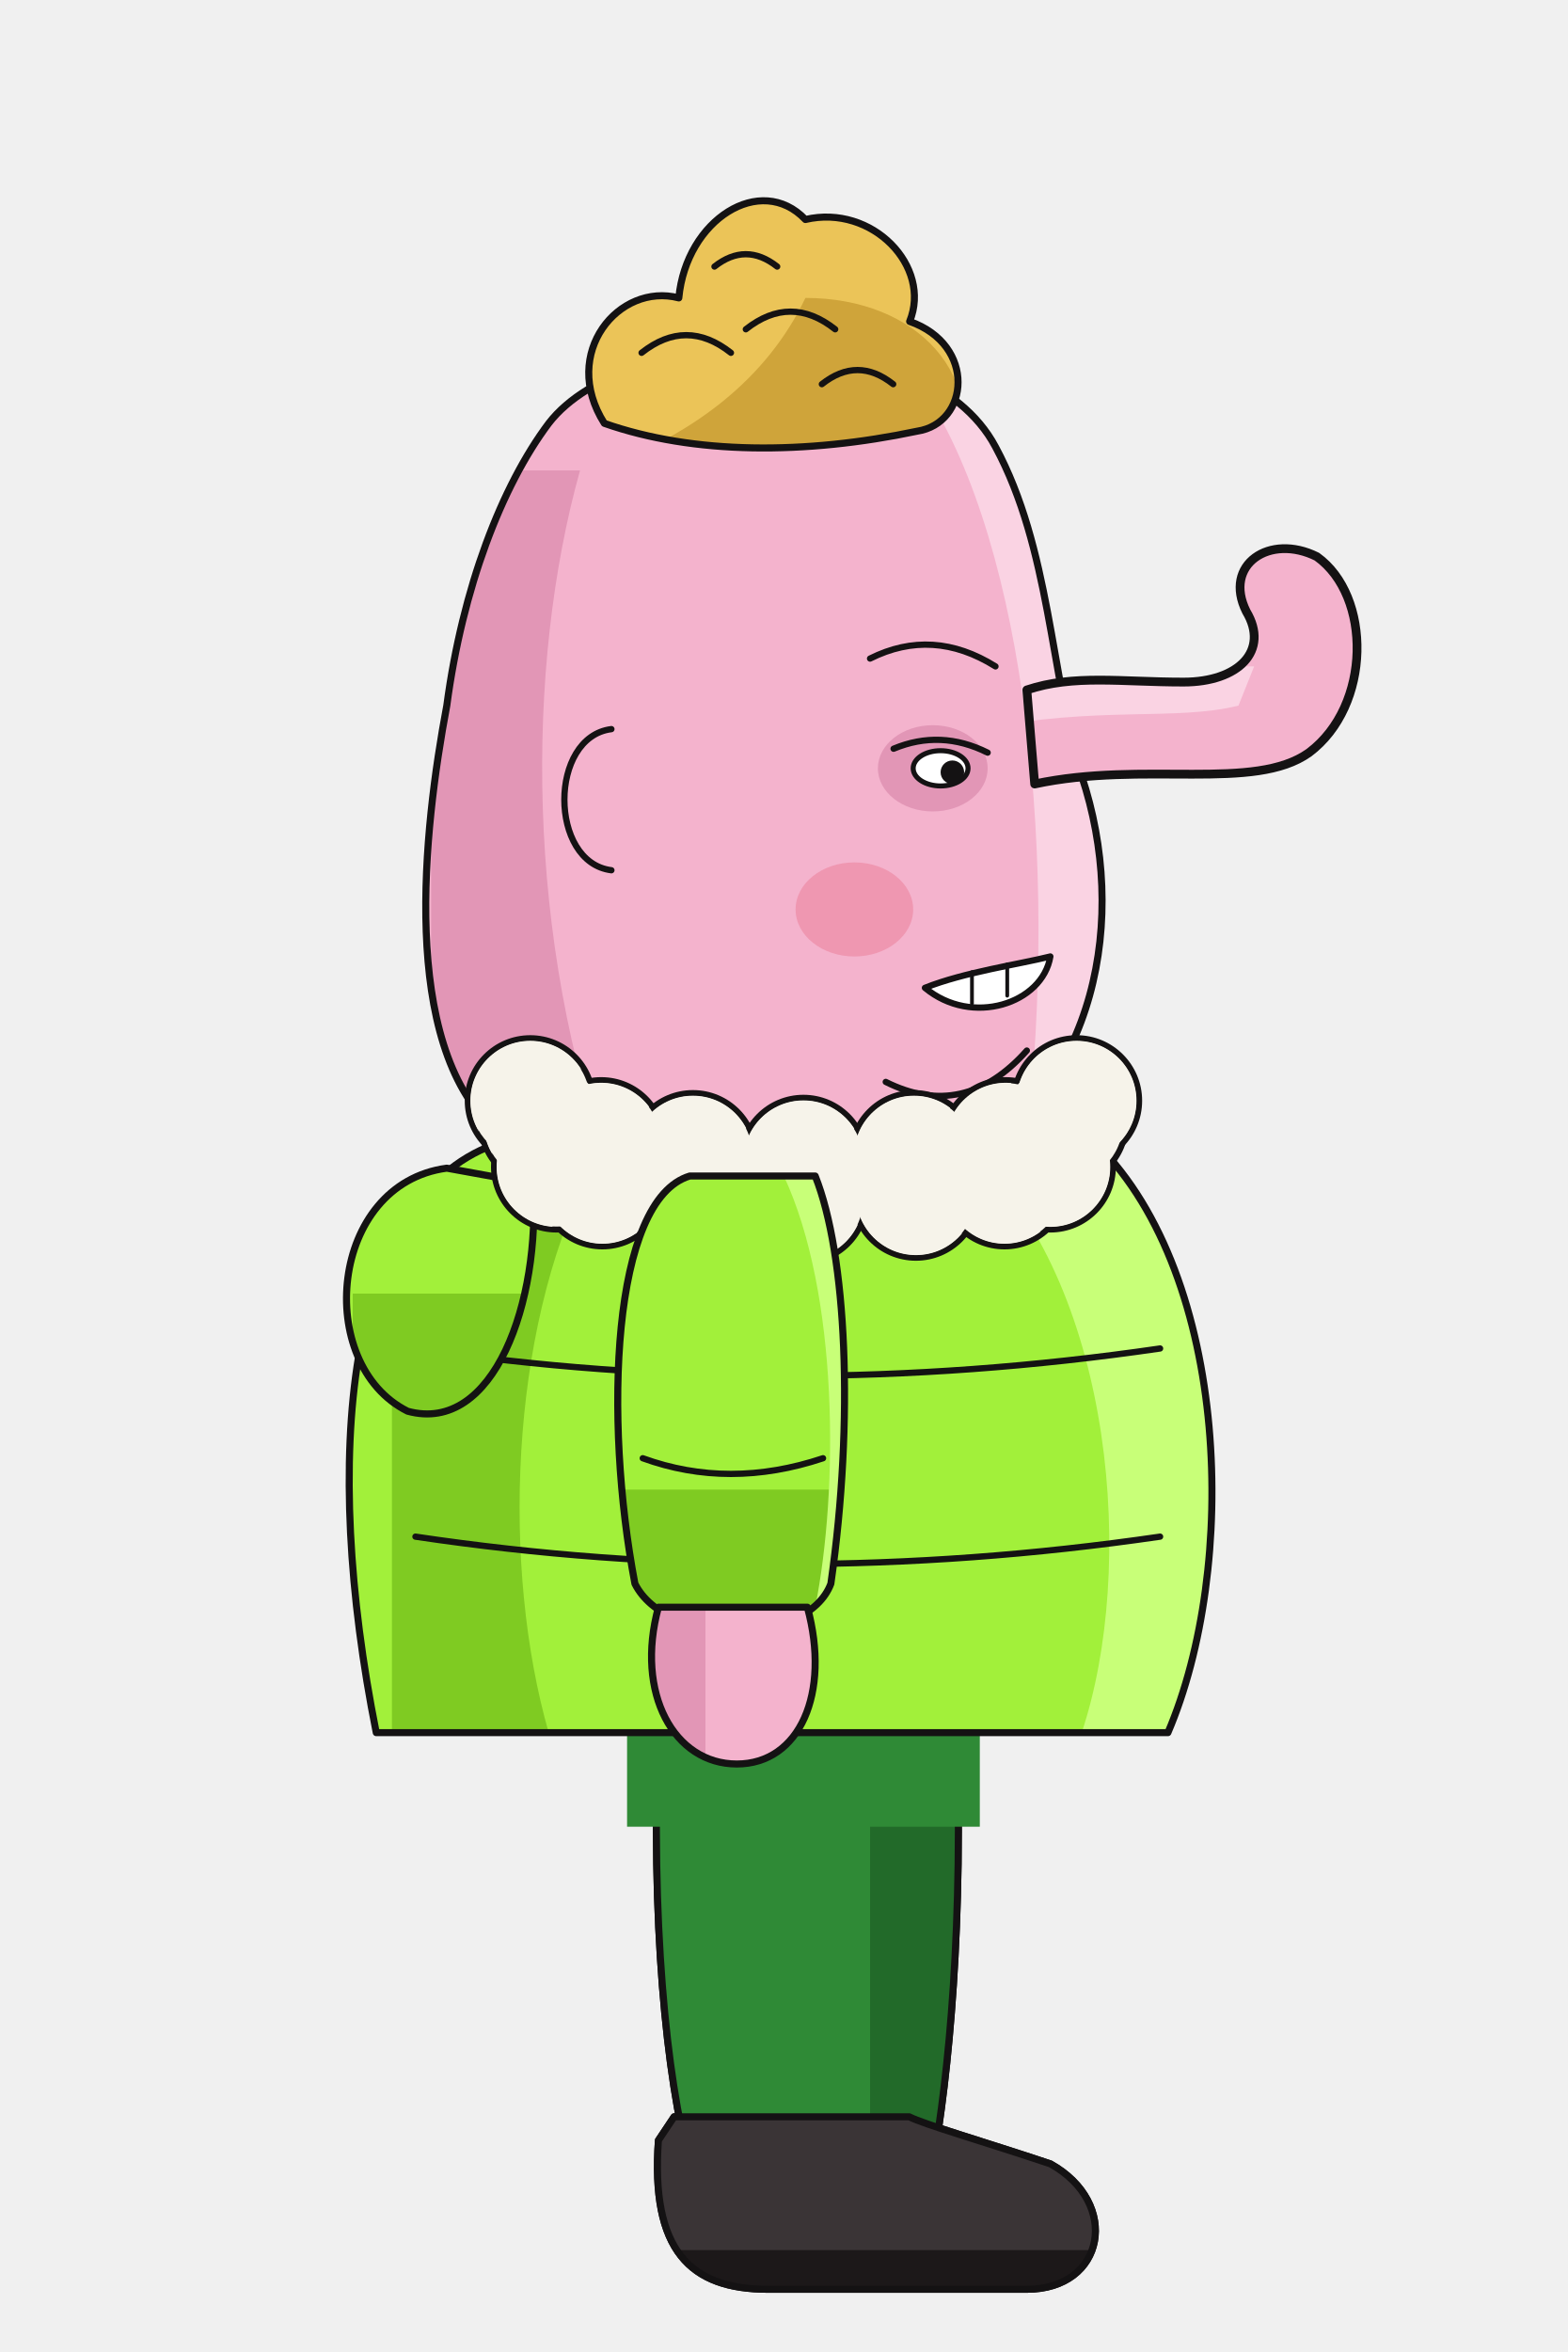
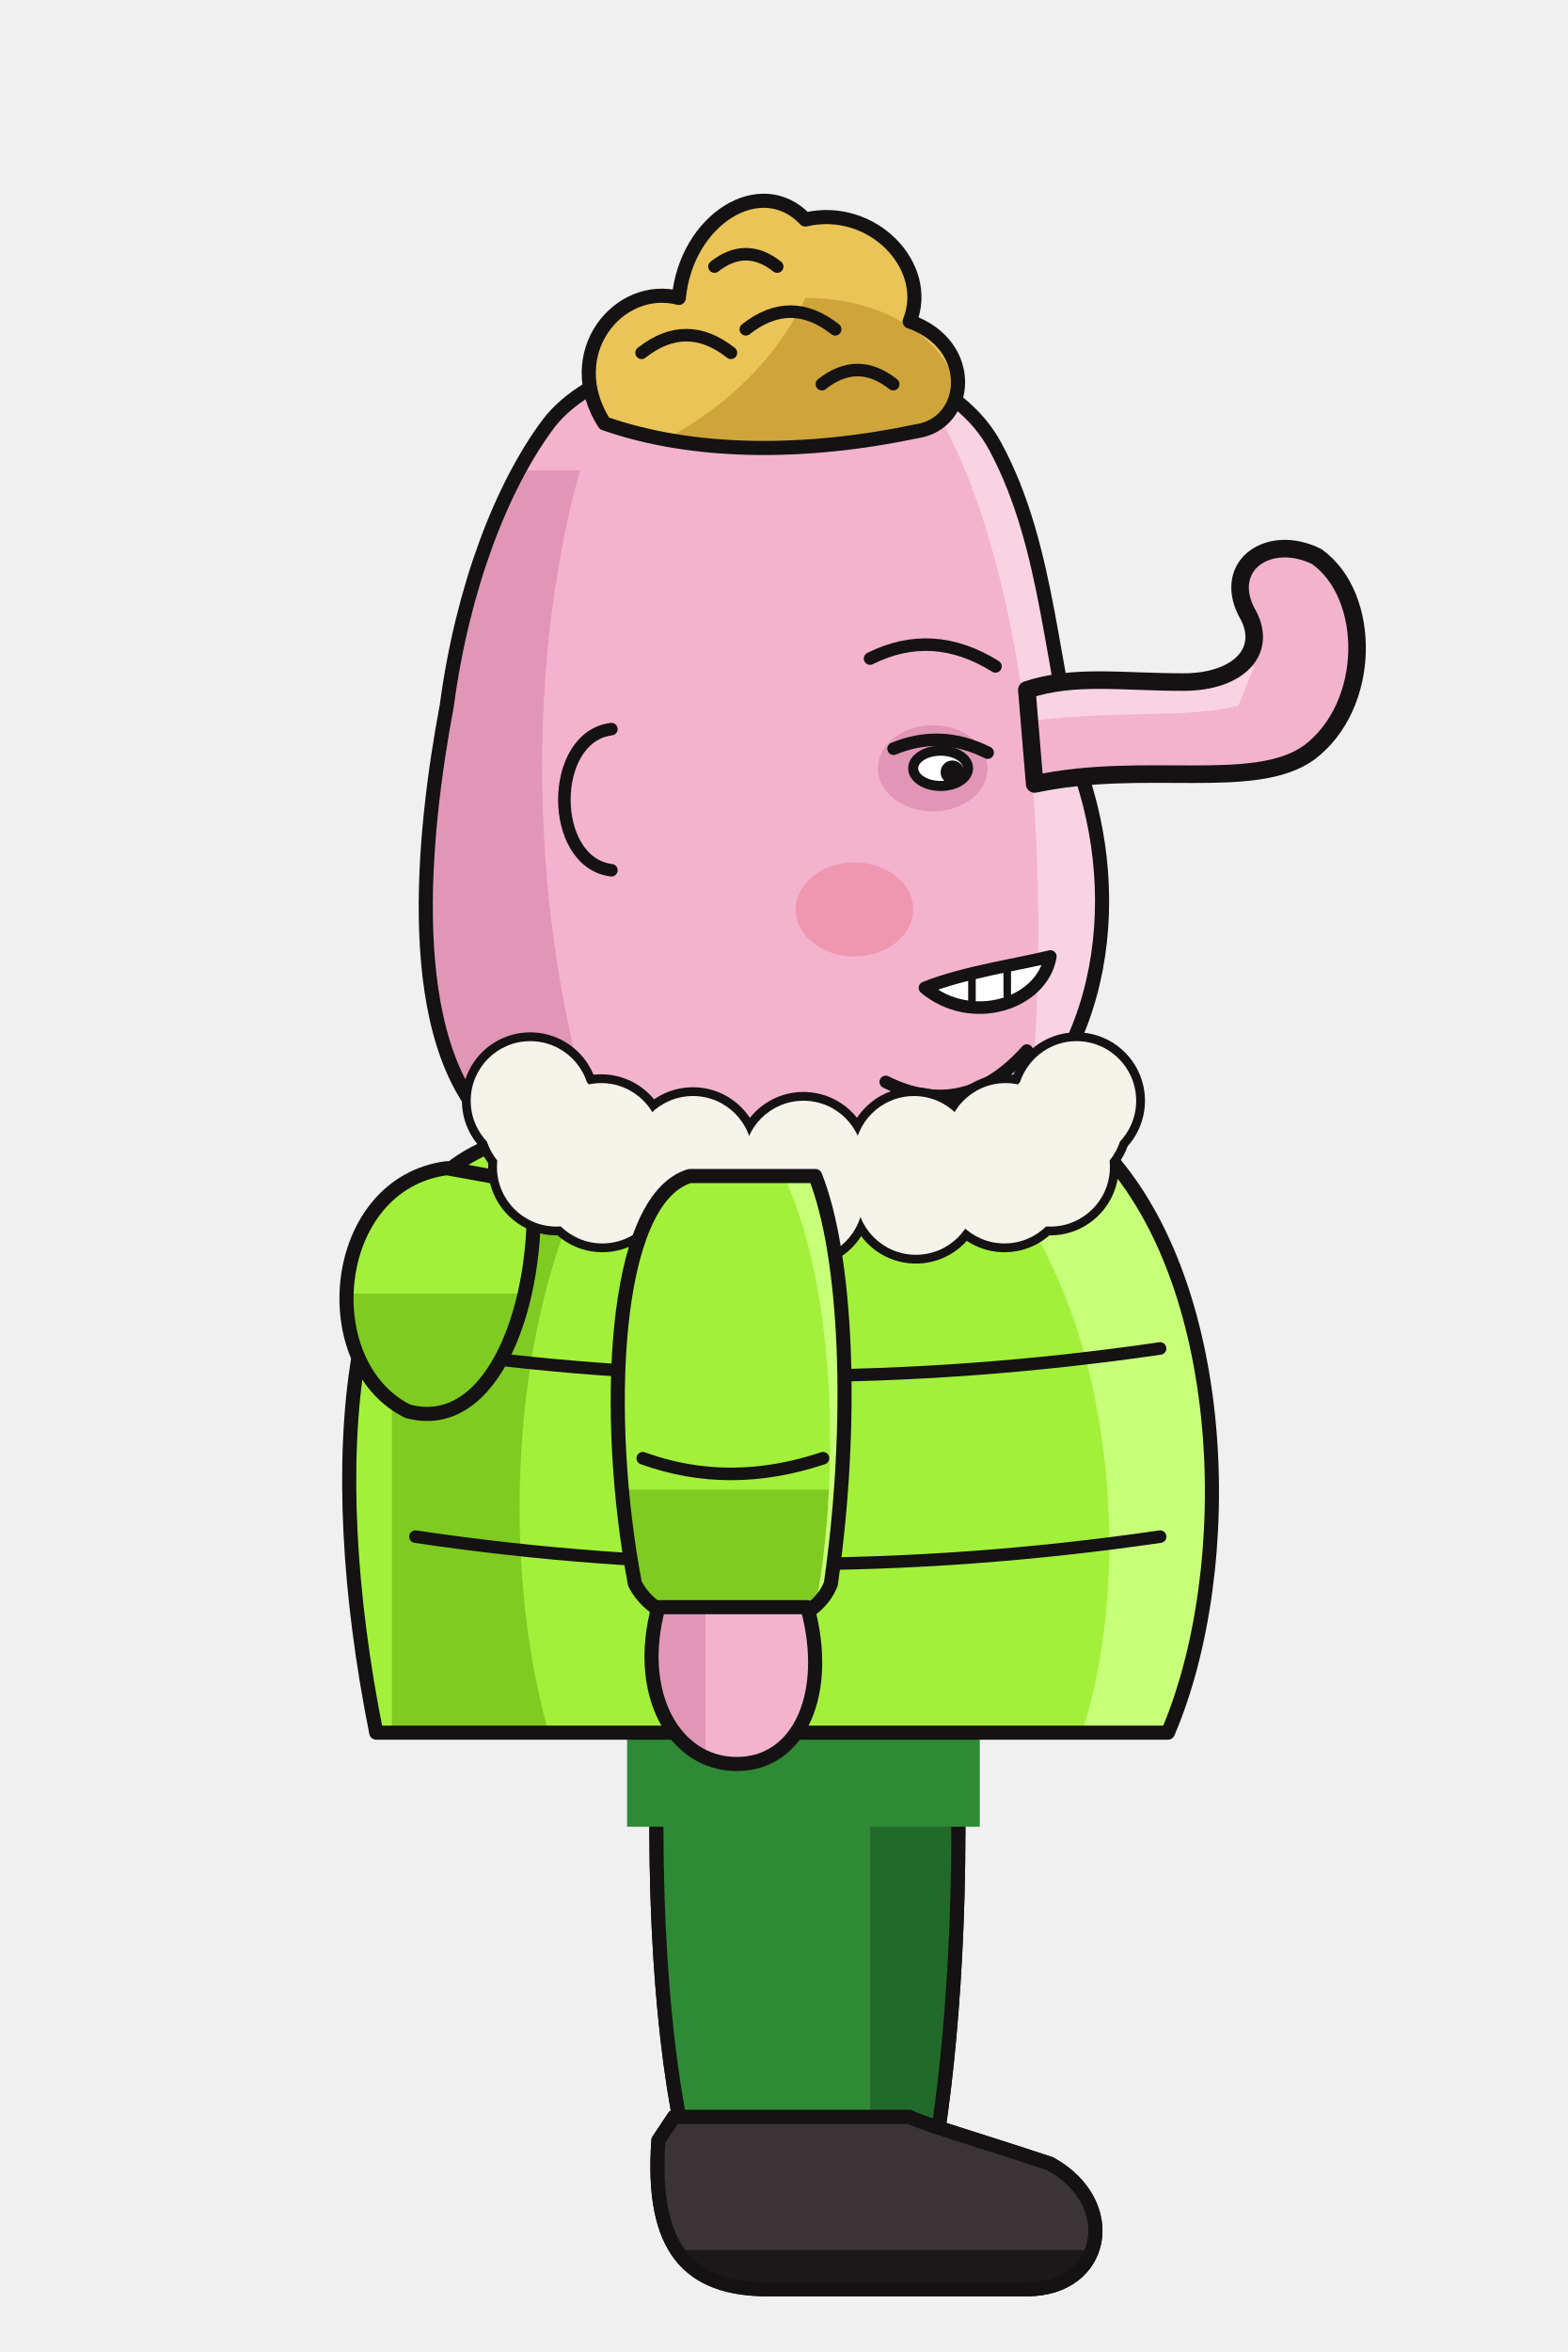
<svg xmlns="http://www.w3.org/2000/svg" width="800" height="1200" viewBox="0 0 400 600">
  <defs>
    <clipPath id="c1">
      <path d="M168,440 L244,440 C246,490 242,530 238,552 L176,552 C170,530 166,490 168,440 Z" />
    </clipPath>
    <clipPath id="c2">
      <path d="M168,546 C166,574 176,584 196,584 L262,584 C282,584 286,562 268,552 C250,546 236,542 232,540 L172,540 Z" />
    </clipPath>
    <clipPath id="c3">
      <path d="M168,440 L244,440 C246,490 242,530 238,552 L176,552 C170,530 166,490 168,440 Z" />
    </clipPath>
    <clipPath id="c4">
      <path d="M168,546 C166,574 176,584 196,584 L262,584 C282,584 286,562 268,552 C250,546 236,542 232,540 L172,540 Z" />
    </clipPath>
    <clipPath id="c5">
      <path d="M126,292 C88,306 82,372 96,442 L298,442 C316,400 314,326 280,292 C246,278 160,278 126,292 Z" />
    </clipPath>
    <clipPath id="c6">
      <path d="M114,298 C84,302 80,348 104,360 C126,366 138,332 136,302 Z" />
    </clipPath>
    <clipPath id="c7">
      <path d="M140,108 C160,82 236,80 254,114 C268,140 268,172 276,198 C288,234 280,278 244,298 C210,310 150,308 126,288 C102,266 108,212 114,180 C118,150 128,124 140,108 Z" />
    </clipPath>
    <clipPath id="c8">
      <path d="M264,200 C292,194 320,202 334,192 C350,180 350,152 336,142 C324,136 312,144 318,156 C324,166 316,174 302,174 C286,174 274,172 262,176 Z" />
    </clipPath>
    <clipPath id="c9">
      <path d="M154.2,108 C142.8,90 158.0,72 173.2,76 C175.1,56 194.1,44 205.5,56 C222.6,52 237.8,68 232.1,82 C249.2,88 247.3,108 234.0,110 C205.5,116 177.0,116 154.2,108 Z" />
    </clipPath>
    <clipPath id="c10">
      <path d="M176,300 C156,306 154,362 162,404 C170,420 206,420 212,404 C218,362 216,320 208,300 Z" />
    </clipPath>
    <clipPath id="c11">
      <path d="M168,410 C162,432 172,450 188,450 C204,450 212,432 206,410 Z" />
    </clipPath>
  </defs>
  <g transform="rotate(-0.0 205 448)">
    <path d="M168,440 L244,440 C246,490 242,530 238,552 L176,552 C170,530 166,490 168,440 Z" fill="#226A29" />
    <g clip-path="url(#c1)">
      <path d="M222,430 L260,430 L260,560 L222,560 Z" fill="#1B5521" />
    </g>
-     <path d="M168,440 L244,440 C246,490 242,530 238,552 L176,552 C170,530 166,490 168,440 Z" fill="none" stroke="#141213" stroke-width="1.8" stroke-linejoin="round" stroke-linecap="round" />
+     <path d="M168,440 L244,440 C246,490 242,530 238,552 L176,552 C170,530 166,490 168,440 Z" fill="none" stroke="#141213" stroke-width="3.6" stroke-linejoin="round" stroke-linecap="round" />
    <path d="M168,546 C166,574 176,584 196,584 L262,584 C282,584 286,562 268,552 C250,546 236,542 232,540 L172,540 Z" fill="#3A3436" />
    <g clip-path="url(#c2)">
      <path d="M150,574 L300,574 L300,600 L150,600 Z" fill="#1C1819" />
    </g>
-     <path d="M168,546 C166,574 176,584 196,584 L262,584 C282,584 286,562 268,552 C250,546 236,542 232,540 L172,540 Z" fill="none" stroke="#141213" stroke-width="1.8" stroke-linejoin="round" stroke-linecap="round" />
+     <path d="M168,546 C166,574 176,584 196,584 L262,584 C282,584 286,562 268,552 C250,546 236,542 232,540 L172,540 Z" fill="none" stroke="#141213" stroke-width="3.6" stroke-linejoin="round" stroke-linecap="round" />
  </g>
  <g transform="rotate(0.0 205 448)">
    <path d="M168,440 L244,440 C246,490 242,530 238,552 L176,552 C170,530 166,490 168,440 Z" fill="#2F8A36" />
    <g clip-path="url(#c3)">
      <path d="M222,430 L260,430 L260,560 L222,560 Z" fill="#226A29" />
    </g>
-     <path d="M168,440 L244,440 C246,490 242,530 238,552 L176,552 C170,530 166,490 168,440 Z" fill="none" stroke="#141213" stroke-width="1.8" stroke-linejoin="round" stroke-linecap="round" />
+     <path d="M168,440 L244,440 C246,490 242,530 238,552 L176,552 C170,530 166,490 168,440 Z" fill="none" stroke="#141213" stroke-width="3.6" stroke-linejoin="round" stroke-linecap="round" />
    <path d="M168,546 C166,574 176,584 196,584 L262,584 C282,584 286,562 268,552 C250,546 236,542 232,540 L172,540 Z" fill="#3A3436" />
    <g clip-path="url(#c4)">
      <path d="M150,574 L300,574 L300,600 L150,600 Z" fill="#1C1819" />
    </g>
-     <path d="M168,546 C166,574 176,584 196,584 L262,584 C282,584 286,562 268,552 C250,546 236,542 232,540 L172,540 Z" fill="none" stroke="#141213" stroke-width="1.8" stroke-linejoin="round" stroke-linecap="round" />
+     <path d="M168,546 C166,574 176,584 196,584 L262,584 C282,584 286,562 268,552 C250,546 236,542 232,540 L172,540 Z" fill="none" stroke="#141213" stroke-width="3.6" stroke-linejoin="round" stroke-linecap="round" />
  </g>
  <path d="M160,436 L250,436 L250,466 L160,466 Z" fill="#2F8A36" />
  <g transform="translate(0,0.0)">
    <path d="M126,292 C88,306 82,372 96,442 L298,442 C316,400 314,326 280,292 C246,278 160,278 126,292 Z" fill="#A2F03A" />
    <g clip-path="url(#c5)">
      <path d="M100,300 L150,300 C130,340 128,400 140,442 L100,442 Z" fill="#7FCB22" />
    </g>
    <g clip-path="url(#c5)">
      <path d="M250,296 C284,330 290,400 276,442 L310,442 L310,290 Z" fill="#C8FF78" />
    </g>
-     <path d="M126,292 C88,306 82,372 96,442 L298,442 C316,400 314,326 280,292 C246,278 160,278 126,292 Z" fill="none" stroke="#141213" stroke-width="1.8" stroke-linejoin="round" stroke-linecap="round" />
-     <path d="M106,344 Q200,358 296,344" fill="none" stroke="#141213" stroke-width="1.6" stroke-linejoin="round" stroke-linecap="round" />
-     <path d="M106,392 Q200,406 296,392" fill="none" stroke="#141213" stroke-width="1.6" stroke-linejoin="round" stroke-linecap="round" />
+     <path d="M126,292 C88,306 82,372 96,442 L298,442 C316,400 314,326 280,292 C246,278 160,278 126,292 Z" fill="none" stroke="#141213" stroke-width="3.6" stroke-linejoin="round" stroke-linecap="round" />
+     <path d="M106,344 Q200,358 296,344" fill="none" stroke="#141213" stroke-width="3.2" stroke-linejoin="round" stroke-linecap="round" />
+     <path d="M106,392 Q200,406 296,392" fill="none" stroke="#141213" stroke-width="3.2" stroke-linejoin="round" stroke-linecap="round" />
    <path d="M114,298 C84,302 80,348 104,360 C126,366 138,332 136,302 Z" fill="#A2F03A" />
    <g clip-path="url(#c6)">
      <path d="M90,330 L160,330 L160,370 L90,370 Z" fill="#7FCB22" />
    </g>
-     <path d="M114,298 C84,302 80,348 104,360 C126,366 138,332 136,302 Z" fill="none" stroke="#141213" stroke-width="1.8" stroke-linejoin="round" stroke-linecap="round" />
+     <path d="M114,298 C84,302 80,348 104,360 C126,366 138,332 136,302 Z" fill="none" stroke="#141213" stroke-width="3.6" stroke-linejoin="round" stroke-linecap="round" />
    <path d="M140,108 C160,82 236,80 254,114 C268,140 268,172 276,198 C288,234 280,278 244,298 C210,310 150,308 126,288 C102,266 108,212 114,180 C118,150 128,124 140,108 Z" fill="#F4B3CD" />
    <g clip-path="url(#c7)">
      <path d="M110,120 L148,120 C134,170 134,240 156,300 L110,300 Z" fill="#E296B6" />
    </g>
    <g clip-path="url(#c7)">
      <path d="M236,100 C262,140 270,220 262,290 L300,300 L300,90 Z" fill="#FAD3E3" />
    </g>
-     <path d="M140,108 C160,82 236,80 254,114 C268,140 268,172 276,198 C288,234 280,278 244,298 C210,310 150,308 126,288 C102,266 108,212 114,180 C118,150 128,124 140,108 Z" fill="none" stroke="#141213" stroke-width="1.8" stroke-linejoin="round" stroke-linecap="round" />
-     <path d="M156,186 C140,188 140,220 156,222" fill="#F4B3CD" stroke="#141213" stroke-width="1.6" stroke-linejoin="round" stroke-linecap="round" />
+     <path d="M140,108 C160,82 236,80 254,114 C268,140 268,172 276,198 C288,234 280,278 244,298 C210,310 150,308 126,288 C102,266 108,212 114,180 C118,150 128,124 140,108 Z" fill="none" stroke="#141213" stroke-width="3.6" stroke-linejoin="round" stroke-linecap="round" />
+     <path d="M156,186 C140,188 140,220 156,222" fill="#F4B3CD" stroke="#141213" stroke-width="3.2" stroke-linejoin="round" stroke-linecap="round" />
    <ellipse cx="238.0" cy="196.0" rx="14.0" ry="11.0" fill="#E296B6" />
-     <ellipse cx="240.0" cy="196.0" rx="7.0" ry="4.5" fill="#FFFFFF" stroke="#141213" stroke-width="1.28" />
+     <ellipse cx="240.0" cy="196.0" rx="7.0" ry="4.5" fill="#FFFFFF" stroke="#141213" stroke-width="2.56" />
    <ellipse cx="243.0" cy="197.0" rx="3.0" ry="3.0" fill="#141213" />
-     <path d="M228,191 Q240,186 252,192" fill="none" stroke="#141213" stroke-width="1.6" stroke-linejoin="round" stroke-linecap="round" />
-     <path d="M222,168 Q238,160 254,170" fill="none" stroke="#141213" stroke-width="1.6" stroke-linejoin="round" stroke-linecap="round" />
+     <path d="M228,191 Q240,186 252,192" fill="none" stroke="#141213" stroke-width="3.2" stroke-linejoin="round" stroke-linecap="round" />
+     <path d="M222,168 Q238,160 254,170" fill="none" stroke="#141213" stroke-width="3.2" stroke-linejoin="round" stroke-linecap="round" />
    <ellipse cx="218.0" cy="232.0" rx="15.0" ry="12.0" fill="#EE8DA8" opacity="0.75" />
    <path d="M264,200 C292,194 320,202 334,192 C350,180 350,152 336,142 C324,136 312,144 318,156 C324,166 316,174 302,174 C286,174 274,172 262,176 Z" fill="#F4B3CD" />
    <g clip-path="url(#c8)">
      <path d="M250,186 C280,180 300,184 316,180 L320,170 L250,170 Z" fill="#FAD3E3" />
    </g>
-     <path d="M264,200 C292,194 320,202 334,192 C350,180 350,152 336,142 C324,136 312,144 318,156 C324,166 316,174 302,174 C286,174 274,172 262,176 Z" fill="none" stroke="#141213" stroke-width="2.24" stroke-linejoin="round" stroke-linecap="round" />
-     <path d="M236,252 C246,248 260,246 268,244 C266,256 248,262 236,252 Z" fill="#FFFFFF" stroke="#141213" stroke-width="1.6" stroke-linejoin="round" stroke-linecap="round" />
-     <path d="M248,248 L248,256 M257,246 L257,254" fill="none" stroke="#141213" stroke-width="0.96" stroke-linejoin="round" stroke-linecap="round" />
-     <path d="M226,276 Q246,286 262,268" fill="none" stroke="#141213" stroke-width="1.6" stroke-linejoin="round" stroke-linecap="round" />
-     <ellipse cx="135.3" cy="280.8" rx="16.0" ry="16.0" fill="#F6F3EA" stroke="#141213" stroke-width="1.44" />
-     <ellipse cx="138.7" cy="286.5" rx="16.0" ry="16.0" fill="#F6F3EA" stroke="#141213" stroke-width="1.44" />
-     <ellipse cx="153.4" cy="291.5" rx="16.0" ry="16.0" fill="#F6F3EA" stroke="#141213" stroke-width="1.44" />
-     <ellipse cx="176.8" cy="294.8" rx="16.0" ry="16.0" fill="#F6F3EA" stroke="#141213" stroke-width="1.44" />
-     <ellipse cx="205.0" cy="296.0" rx="16.0" ry="16.0" fill="#F6F3EA" stroke="#141213" stroke-width="1.44" />
-     <ellipse cx="233.2" cy="294.8" rx="16.0" ry="16.0" fill="#F6F3EA" stroke="#141213" stroke-width="1.44" />
-     <ellipse cx="256.6" cy="291.5" rx="16.0" ry="16.0" fill="#F6F3EA" stroke="#141213" stroke-width="1.44" />
-     <ellipse cx="271.3" cy="286.5" rx="16.0" ry="16.0" fill="#F6F3EA" stroke="#141213" stroke-width="1.44" />
-     <ellipse cx="274.7" cy="280.8" rx="16.0" ry="16.0" fill="#F6F3EA" stroke="#141213" stroke-width="1.44" />
-     <ellipse cx="142.0" cy="297.7" rx="16.0" ry="16.0" fill="#F6F3EA" stroke="#141213" stroke-width="1.44" />
-     <ellipse cx="153.7" cy="302.0" rx="16.0" ry="16.0" fill="#F6F3EA" stroke="#141213" stroke-width="1.44" />
-     <ellipse cx="176.3" cy="304.9" rx="16.0" ry="16.0" fill="#F6F3EA" stroke="#141213" stroke-width="1.44" />
-     <ellipse cx="205.0" cy="306.0" rx="16.0" ry="16.0" fill="#F6F3EA" stroke="#141213" stroke-width="1.44" />
-     <ellipse cx="233.7" cy="304.9" rx="16.0" ry="16.0" fill="#F6F3EA" stroke="#141213" stroke-width="1.44" />
-     <ellipse cx="256.3" cy="302.0" rx="16.0" ry="16.0" fill="#F6F3EA" stroke="#141213" stroke-width="1.44" />
-     <ellipse cx="268.0" cy="297.7" rx="16.0" ry="16.0" fill="#F6F3EA" stroke="#141213" stroke-width="1.44" />
+     <path d="M264,200 C292,194 320,202 334,192 C350,180 350,152 336,142 C324,136 312,144 318,156 C324,166 316,174 302,174 C286,174 274,172 262,176 Z" fill="none" stroke="#141213" stroke-width="4.48" stroke-linejoin="round" stroke-linecap="round" />
+     <path d="M236,252 C246,248 260,246 268,244 C266,256 248,262 236,252 Z" fill="#FFFFFF" stroke="#141213" stroke-width="3.2" stroke-linejoin="round" stroke-linecap="round" />
+     <path d="M248,248 L248,256 M257,246 L257,254" fill="none" stroke="#141213" stroke-width="1.92" stroke-linejoin="round" stroke-linecap="round" />
+     <path d="M226,276 Q246,286 262,268" fill="none" stroke="#141213" stroke-width="3.2" stroke-linejoin="round" stroke-linecap="round" />
+     <ellipse cx="135.3" cy="280.8" rx="16.0" ry="16.0" fill="#F6F3EA" stroke="#141213" stroke-width="2.88" />
+     <ellipse cx="138.7" cy="286.5" rx="16.0" ry="16.0" fill="#F6F3EA" stroke="#141213" stroke-width="2.88" />
+     <ellipse cx="153.4" cy="291.5" rx="16.0" ry="16.0" fill="#F6F3EA" stroke="#141213" stroke-width="2.88" />
+     <ellipse cx="176.8" cy="294.8" rx="16.0" ry="16.0" fill="#F6F3EA" stroke="#141213" stroke-width="2.88" />
+     <ellipse cx="205.0" cy="296.0" rx="16.0" ry="16.0" fill="#F6F3EA" stroke="#141213" stroke-width="2.88" />
+     <ellipse cx="233.2" cy="294.8" rx="16.0" ry="16.0" fill="#F6F3EA" stroke="#141213" stroke-width="2.88" />
+     <ellipse cx="256.6" cy="291.5" rx="16.0" ry="16.0" fill="#F6F3EA" stroke="#141213" stroke-width="2.88" />
+     <ellipse cx="271.3" cy="286.5" rx="16.0" ry="16.0" fill="#F6F3EA" stroke="#141213" stroke-width="2.88" />
+     <ellipse cx="274.7" cy="280.8" rx="16.0" ry="16.0" fill="#F6F3EA" stroke="#141213" stroke-width="2.88" />
+     <ellipse cx="142.0" cy="297.7" rx="16.0" ry="16.0" fill="#F6F3EA" stroke="#141213" stroke-width="2.88" />
+     <ellipse cx="153.7" cy="302.0" rx="16.0" ry="16.0" fill="#F6F3EA" stroke="#141213" stroke-width="2.88" />
+     <ellipse cx="176.3" cy="304.9" rx="16.0" ry="16.0" fill="#F6F3EA" stroke="#141213" stroke-width="2.88" />
+     <ellipse cx="205.0" cy="306.0" rx="16.0" ry="16.0" fill="#F6F3EA" stroke="#141213" stroke-width="2.88" />
+     <ellipse cx="233.7" cy="304.9" rx="16.0" ry="16.0" fill="#F6F3EA" stroke="#141213" stroke-width="2.88" />
+     <ellipse cx="256.3" cy="302.0" rx="16.0" ry="16.0" fill="#F6F3EA" stroke="#141213" stroke-width="2.88" />
+     <ellipse cx="268.0" cy="297.7" rx="16.0" ry="16.0" fill="#F6F3EA" stroke="#141213" stroke-width="2.88" />
    <ellipse cx="135.3" cy="280.8" rx="15.2" ry="15.2" fill="#F6F3EA" />
    <ellipse cx="138.7" cy="286.5" rx="15.2" ry="15.2" fill="#F6F3EA" />
    <ellipse cx="153.4" cy="291.5" rx="15.2" ry="15.2" fill="#F6F3EA" />
    <ellipse cx="176.8" cy="294.8" rx="15.2" ry="15.2" fill="#F6F3EA" />
    <ellipse cx="205.0" cy="296.0" rx="15.2" ry="15.2" fill="#F6F3EA" />
    <ellipse cx="233.2" cy="294.8" rx="15.2" ry="15.2" fill="#F6F3EA" />
    <ellipse cx="256.6" cy="291.5" rx="15.2" ry="15.2" fill="#F6F3EA" />
    <ellipse cx="271.3" cy="286.5" rx="15.2" ry="15.2" fill="#F6F3EA" />
    <ellipse cx="274.7" cy="280.8" rx="15.2" ry="15.2" fill="#F6F3EA" />
    <ellipse cx="142.0" cy="297.7" rx="15.2" ry="15.2" fill="#F6F3EA" />
    <ellipse cx="153.7" cy="302.0" rx="15.2" ry="15.2" fill="#F6F3EA" />
    <ellipse cx="176.3" cy="304.9" rx="15.2" ry="15.2" fill="#F6F3EA" />
    <ellipse cx="205.0" cy="306.0" rx="15.2" ry="15.2" fill="#F6F3EA" />
    <ellipse cx="233.7" cy="304.9" rx="15.2" ry="15.2" fill="#F6F3EA" />
    <ellipse cx="256.3" cy="302.0" rx="15.2" ry="15.2" fill="#F6F3EA" />
    <ellipse cx="268.0" cy="297.7" rx="15.2" ry="15.2" fill="#F6F3EA" />
    <path d="M154.2,108 C142.8,90 158.0,72 173.2,76 C175.1,56 194.1,44 205.5,56 C222.6,52 237.8,68 232.1,82 C249.2,88 247.3,108 234.0,110 C205.5,116 177.0,116 154.2,108 Z" fill="#EBC458" />
    <g clip-path="url(#c9)">
      <path d="M205.5,76 C234.0,76 253.0,96 243.5,121 L148.5,121 C177.0,112 196,96 205.5,76 Z" fill="#CFA43A" />
    </g>
-     <path d="M154.2,108 C142.8,90 158.0,72 173.2,76 C175.1,56 194.1,44 205.5,56 C222.6,52 237.8,68 232.1,82 C249.2,88 247.3,108 234.0,110 C205.5,116 177.0,116 154.2,108 Z" fill="none" stroke="#141213" stroke-width="1.8" stroke-linejoin="round" stroke-linecap="round" />
-     <path d="M163.7,90.0 Q175.1,81.0 186.5,90.0" fill="none" stroke="#141213" stroke-width="1.6" stroke-linejoin="round" stroke-linecap="round" />
-     <path d="M190.3,84.0 Q201.7,75.0 213.1,84.0" fill="none" stroke="#141213" stroke-width="1.6" stroke-linejoin="round" stroke-linecap="round" />
-     <path d="M182.3,68.0 Q190.3,61.7 198.3,68.0" fill="none" stroke="#141213" stroke-width="1.6" stroke-linejoin="round" stroke-linecap="round" />
-     <path d="M209.7,98.0 Q218.8,90.8 227.9,98.0" fill="none" stroke="#141213" stroke-width="1.6" stroke-linejoin="round" stroke-linecap="round" />
+     <path d="M154.2,108 C142.8,90 158.0,72 173.2,76 C175.1,56 194.1,44 205.5,56 C222.6,52 237.8,68 232.1,82 C249.2,88 247.3,108 234.0,110 C205.5,116 177.0,116 154.2,108 Z" fill="none" stroke="#141213" stroke-width="3.6" stroke-linejoin="round" stroke-linecap="round" />
+     <path d="M163.7,90.0 Q175.1,81.0 186.5,90.0" fill="none" stroke="#141213" stroke-width="3.2" stroke-linejoin="round" stroke-linecap="round" />
+     <path d="M190.3,84.0 Q201.7,75.0 213.1,84.0" fill="none" stroke="#141213" stroke-width="3.2" stroke-linejoin="round" stroke-linecap="round" />
+     <path d="M182.3,68.0 Q190.3,61.7 198.3,68.0" fill="none" stroke="#141213" stroke-width="3.2" stroke-linejoin="round" stroke-linecap="round" />
+     <path d="M209.7,98.0 Q218.8,90.8 227.9,98.0" fill="none" stroke="#141213" stroke-width="3.2" stroke-linejoin="round" stroke-linecap="round" />
    <g transform="rotate(0.0 196 306)">
      <path d="M176,300 C156,306 154,362 162,404 C170,420 206,420 212,404 C218,362 216,320 208,300 Z" fill="#A2F03A" />
      <g clip-path="url(#c10)">
        <path d="M150,380 L230,380 L230,430 L150,430 Z" fill="#7FCB22" />
      </g>
      <g clip-path="url(#c10)">
        <path d="M200,300 C214,330 214,380 208,410 L230,410 L230,300 Z" fill="#C8FF78" />
      </g>
-       <path d="M176,300 C156,306 154,362 162,404 C170,420 206,420 212,404 C218,362 216,320 208,300 Z" fill="none" stroke="#141213" stroke-width="1.8" stroke-linejoin="round" stroke-linecap="round" />
-       <path d="M164,372 Q186,380 210,372" fill="none" stroke="#141213" stroke-width="1.6" stroke-linejoin="round" stroke-linecap="round" />
+       <path d="M176,300 C156,306 154,362 162,404 C170,420 206,420 212,404 C218,362 216,320 208,300 Z" fill="none" stroke="#141213" stroke-width="3.6" stroke-linejoin="round" stroke-linecap="round" />
+       <path d="M164,372 Q186,380 210,372" fill="none" stroke="#141213" stroke-width="3.2" stroke-linejoin="round" stroke-linecap="round" />
      <path d="M168,410 C162,432 172,450 188,450 C204,450 212,432 206,410 Z" fill="#F4B3CD" />
      <g clip-path="url(#c11)">
        <path d="M150,410 L180,410 L180,460 L150,460 Z" fill="#E296B6" />
      </g>
-       <path d="M168,410 C162,432 172,450 188,450 C204,450 212,432 206,410 Z" fill="none" stroke="#141213" stroke-width="1.8" stroke-linejoin="round" stroke-linecap="round" />
+       <path d="M168,410 C162,432 172,450 188,450 C204,450 212,432 206,410 Z" fill="none" stroke="#141213" stroke-width="3.6" stroke-linejoin="round" stroke-linecap="round" />
    </g>
  </g>
</svg>
